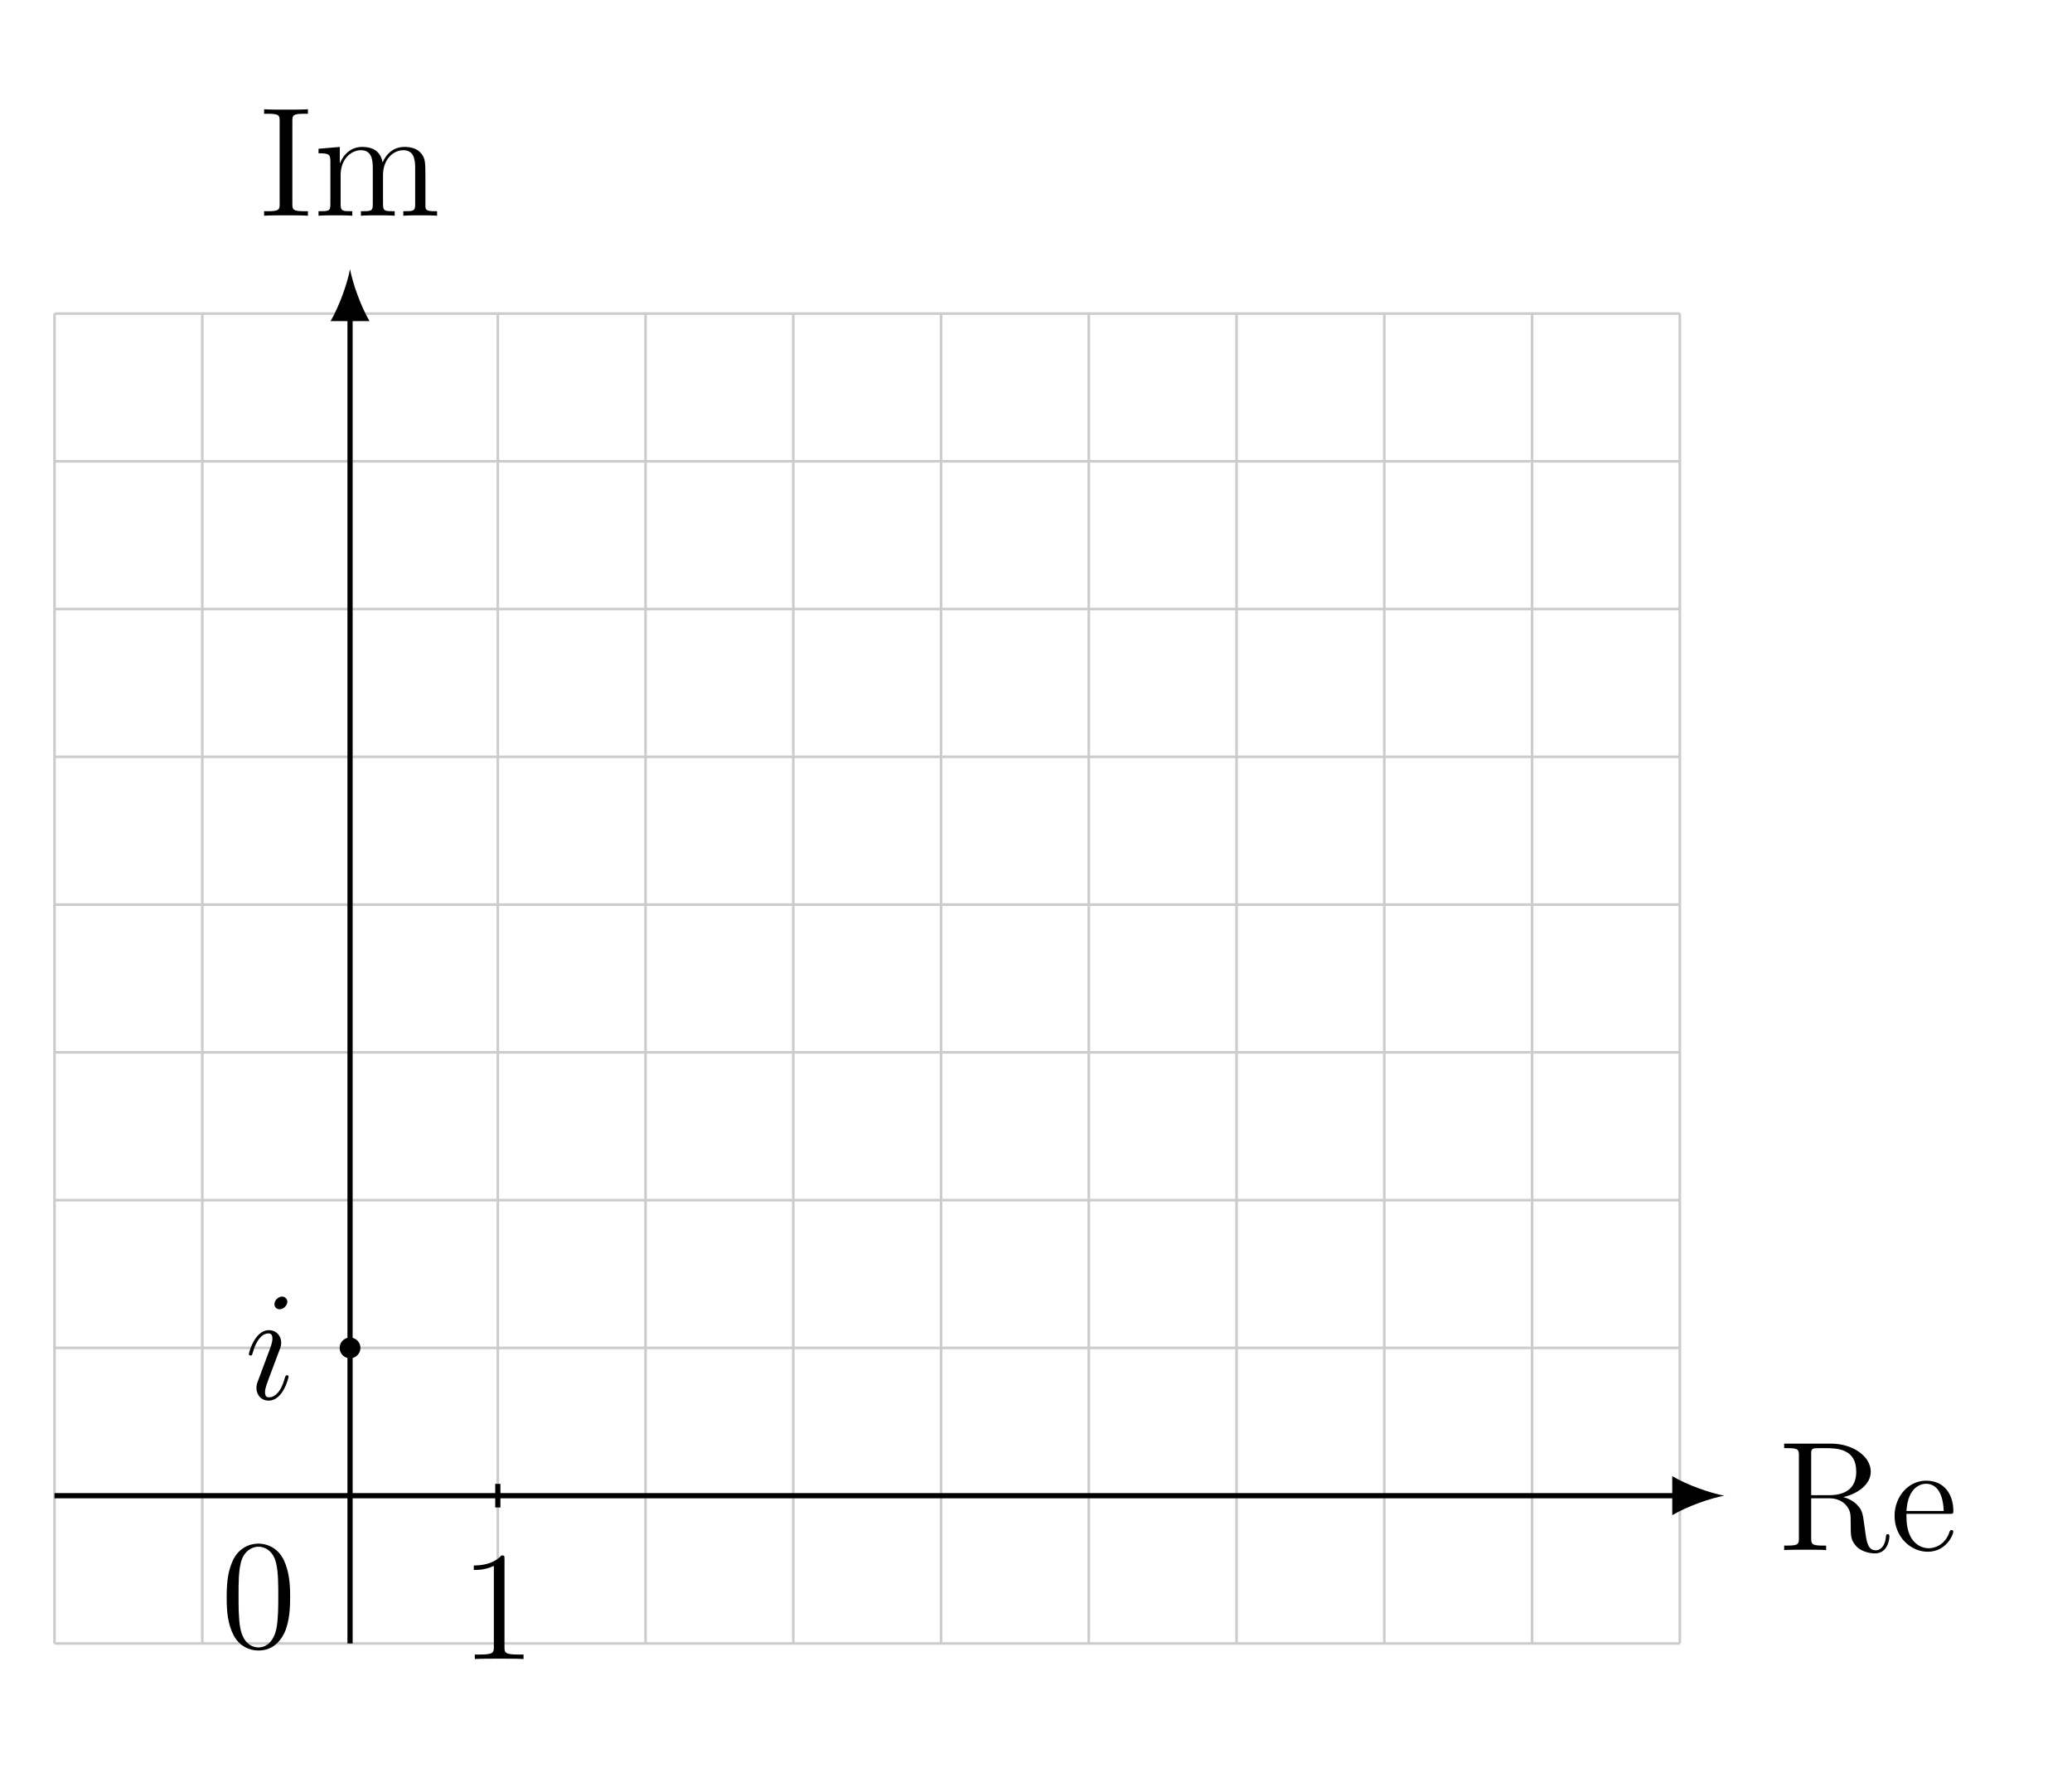
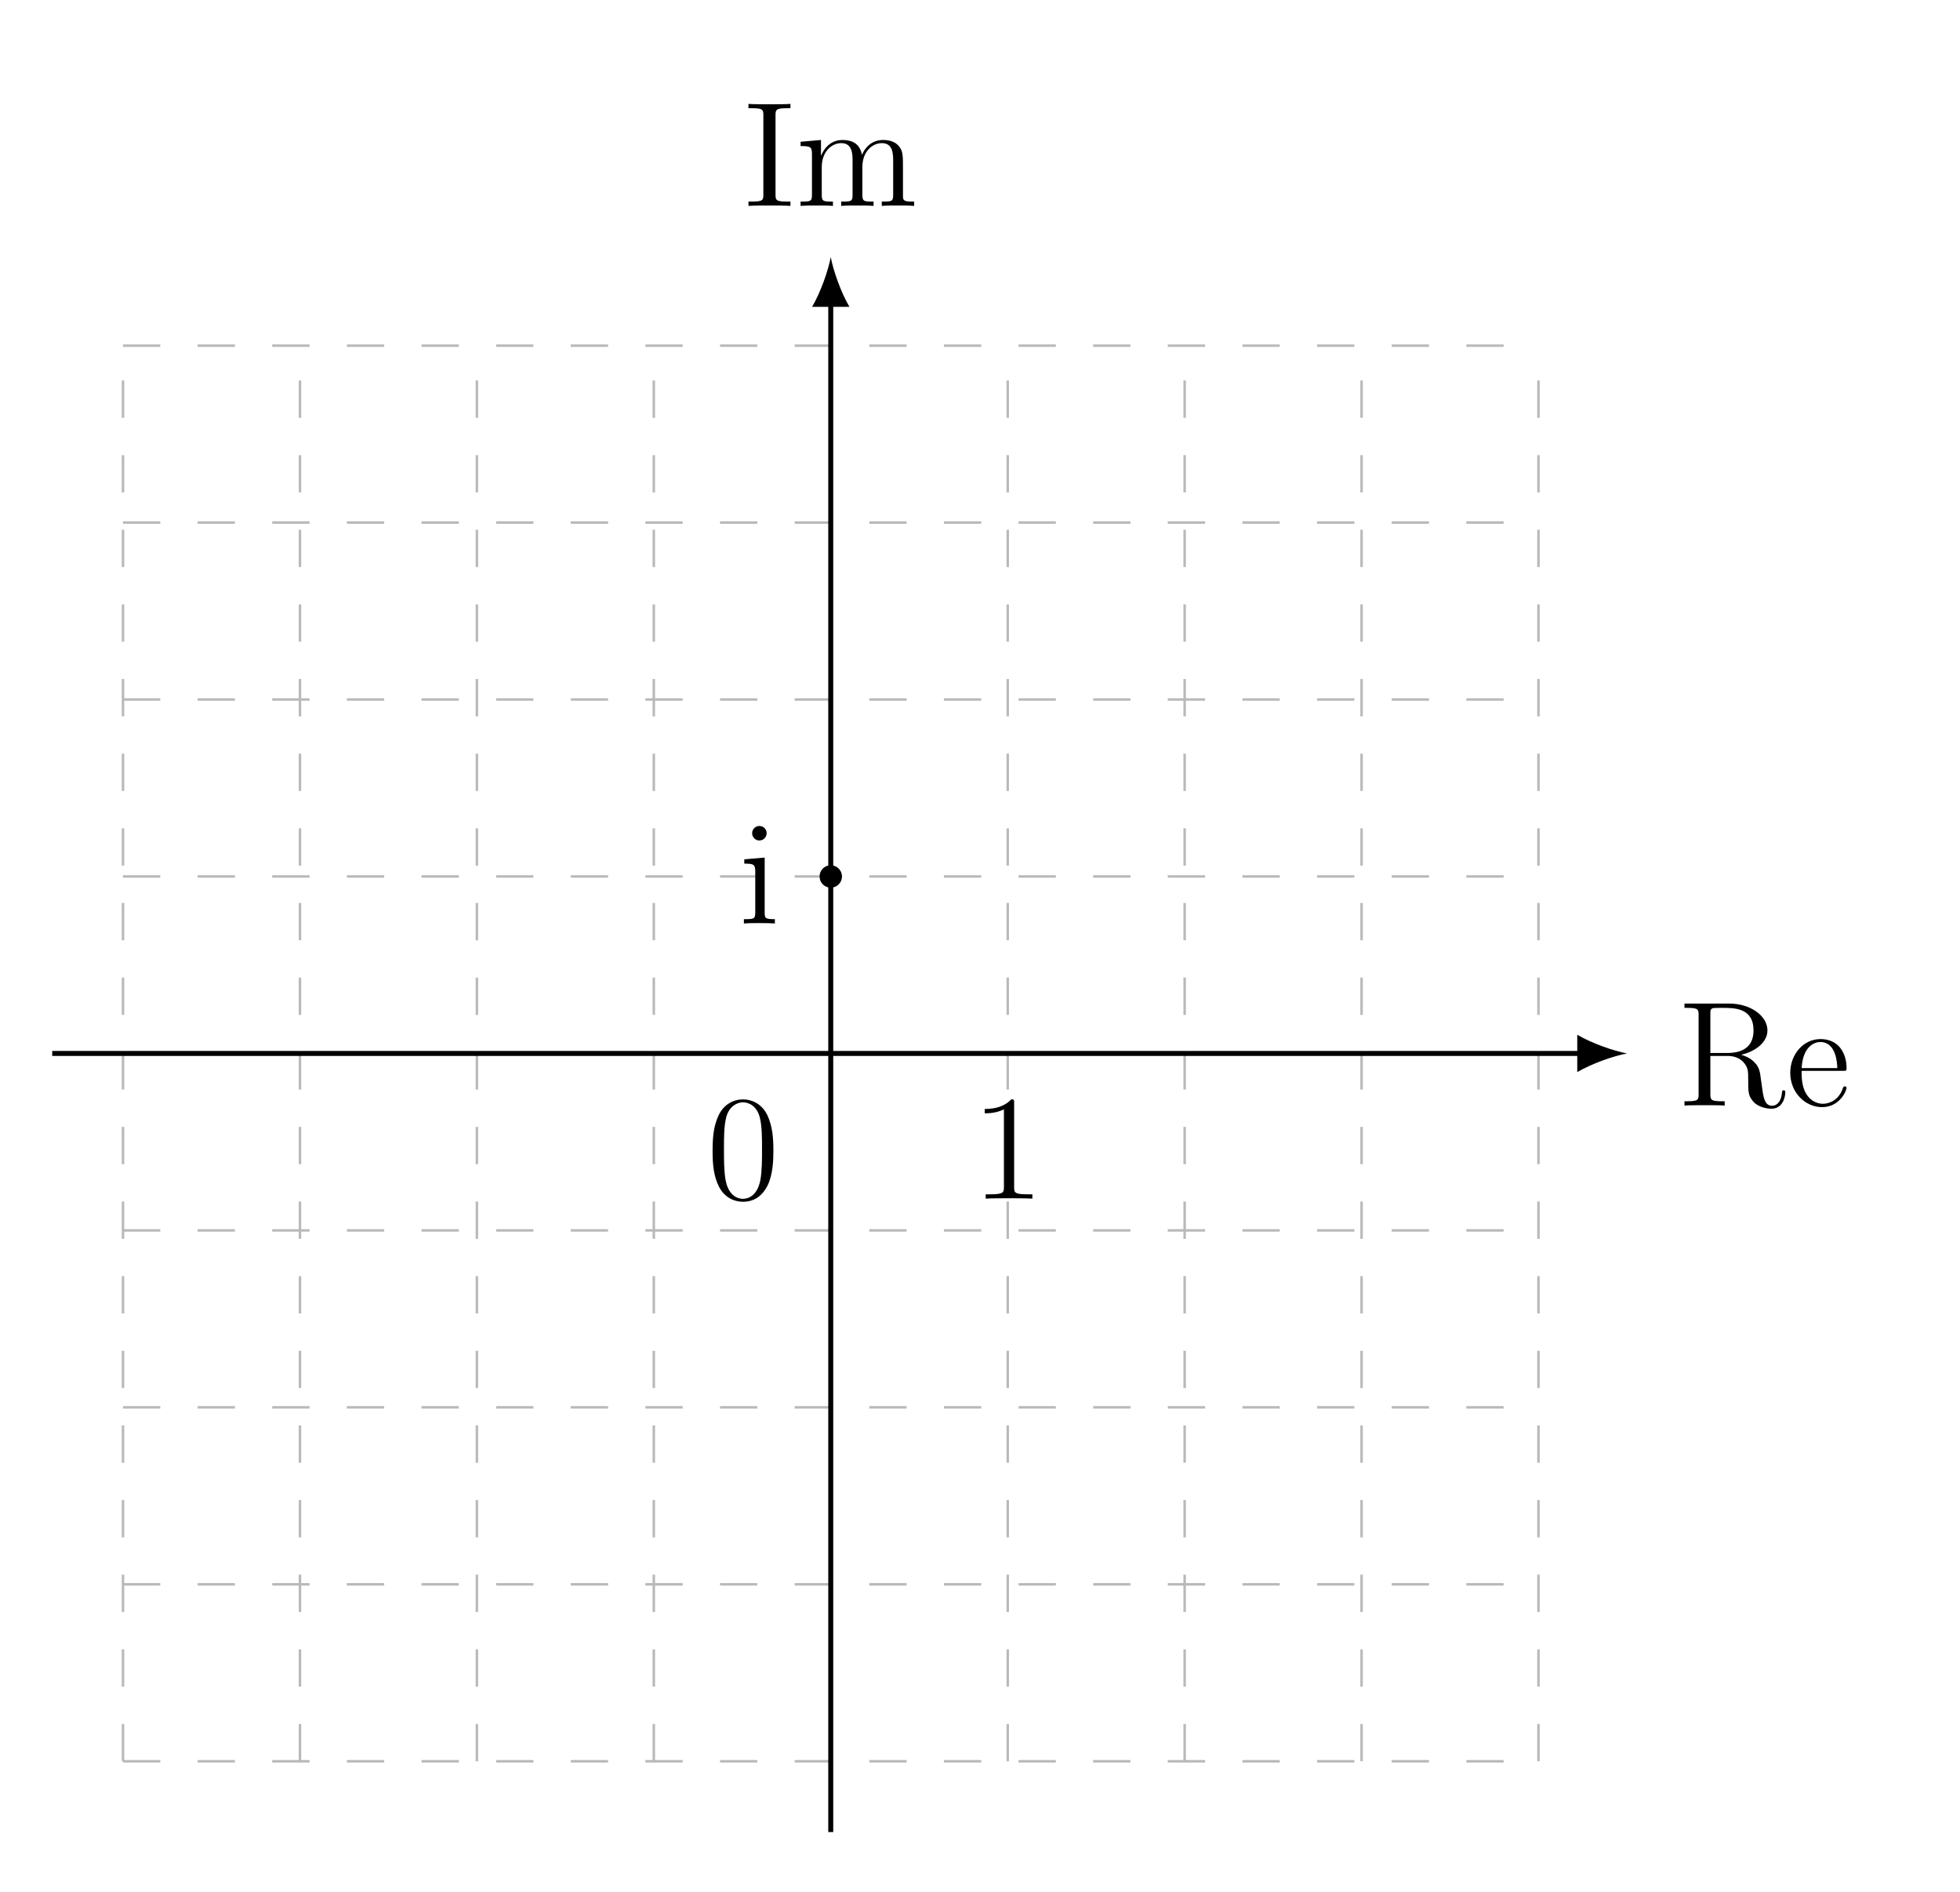
- <svg xmlns="http://www.w3.org/2000/svg" xmlns:xlink="http://www.w3.org/1999/xlink" width="158.113pt" height="134.872pt" viewBox="0 0 158.113 134.872" version="1.2">
+ <svg xmlns="http://www.w3.org/2000/svg" xmlns:xlink="http://www.w3.org/1999/xlink" width="156.13pt" height="150.666pt" viewBox="0 0 156.13 150.666" version="1.2">
  <defs>
    <g>
      <symbol overflow="visible" id="glyph0-0">
        <path style="stroke:none;" d="" />
      </symbol>
      <symbol overflow="visible" id="glyph0-1">
        <path style="stroke:none;" d="M 8.531 -1.031 C 8.531 -1.109 8.531 -1.219 8.391 -1.219 C 8.281 -1.219 8.281 -1.141 8.266 -1.016 C 8.203 -0.312 7.859 0.016 7.484 0.016 C 6.938 0.016 6.812 -0.547 6.719 -1.172 L 6.594 -2.062 C 6.516 -2.656 6.469 -3.047 6.109 -3.406 C 5.984 -3.547 5.672 -3.859 5.016 -4.047 C 6.188 -4.312 7.109 -5.062 7.109 -5.984 C 7.109 -7.141 5.766 -8.125 4.062 -8.125 L 0.5 -8.125 L 0.5 -7.781 L 0.734 -7.781 C 1.594 -7.781 1.625 -7.656 1.625 -7.219 L 1.625 -0.906 C 1.625 -0.469 1.594 -0.344 0.734 -0.344 L 0.5 -0.344 L 0.5 0 C 0.766 -0.031 1.75 -0.031 2.094 -0.031 C 2.438 -0.031 3.422 -0.031 3.703 0 L 3.703 -0.344 L 3.453 -0.344 C 2.609 -0.344 2.562 -0.469 2.562 -0.906 L 2.562 -3.953 L 3.953 -3.953 C 4.406 -3.953 4.844 -3.812 5.172 -3.484 C 5.578 -3.031 5.578 -2.781 5.578 -1.969 C 5.578 -1.016 5.578 -0.719 6.094 -0.203 C 6.281 -0.031 6.781 0.25 7.438 0.25 C 8.375 0.25 8.531 -0.781 8.531 -1.031 Z M 6 -5.984 C 6 -4.953 5.453 -4.188 3.906 -4.188 L 2.562 -4.188 L 2.562 -7.297 C 2.562 -7.578 2.562 -7.719 2.812 -7.766 C 2.922 -7.781 3.281 -7.781 3.516 -7.781 C 4.484 -7.781 6 -7.781 6 -5.984 Z M 6 -5.984 " />
      </symbol>
      <symbol overflow="visible" id="glyph0-2">
        <path style="stroke:none;" d="M 4.844 -1.422 C 4.844 -1.484 4.781 -1.531 4.703 -1.531 C 4.609 -1.531 4.594 -1.469 4.562 -1.422 C 4.25 -0.422 3.453 -0.141 2.953 -0.141 C 2.469 -0.141 1.266 -0.469 1.266 -2.531 L 1.266 -2.766 L 4.547 -2.766 C 4.812 -2.766 4.844 -2.766 4.844 -2.984 C 4.844 -4.188 4.203 -5.297 2.766 -5.297 C 1.406 -5.297 0.359 -4.078 0.359 -2.609 C 0.359 -1.031 1.562 0.125 2.891 0.125 C 4.297 0.125 4.844 -1.172 4.844 -1.422 Z M 4.109 -2.984 L 1.266 -2.984 C 1.375 -4.844 2.406 -5.062 2.75 -5.062 C 4.016 -5.062 4.094 -3.391 4.109 -2.984 Z M 4.109 -2.984 " />
      </symbol>
      <symbol overflow="visible" id="glyph0-3">
        <path style="stroke:none;" d="M 3.766 0 L 3.766 -0.344 L 3.5 -0.344 C 2.609 -0.344 2.578 -0.469 2.578 -0.906 L 2.578 -7.219 C 2.578 -7.656 2.609 -7.781 3.5 -7.781 L 3.766 -7.781 L 3.766 -8.125 C 3.484 -8.094 2.469 -8.094 2.109 -8.094 C 1.75 -8.094 0.719 -8.094 0.422 -8.125 L 0.422 -7.781 L 0.688 -7.781 C 1.578 -7.781 1.609 -7.656 1.609 -7.219 L 1.609 -0.906 C 1.609 -0.469 1.578 -0.344 0.688 -0.344 L 0.422 -0.344 L 0.422 0 C 0.719 -0.031 1.734 -0.031 2.094 -0.031 C 2.453 -0.031 3.484 -0.031 3.766 0 Z M 3.766 0 " />
      </symbol>
      <symbol overflow="visible" id="glyph0-4">
        <path style="stroke:none;" d="M 9.422 0 L 9.422 -0.344 C 8.828 -0.344 8.531 -0.344 8.531 -0.703 L 8.531 -2.891 C 8.531 -4 8.531 -4.328 8.25 -4.703 C 7.906 -5.172 7.344 -5.25 6.938 -5.25 C 5.953 -5.25 5.453 -4.531 5.266 -4.062 C 5.094 -4.984 4.453 -5.25 3.703 -5.25 C 2.562 -5.25 2.109 -4.25 2.016 -4.016 L 2 -4.016 L 2 -5.25 L 0.375 -5.109 L 0.375 -4.766 C 1.188 -4.766 1.281 -4.688 1.281 -4.109 L 1.281 -0.875 C 1.281 -0.344 1.156 -0.344 0.375 -0.344 L 0.375 0 C 0.688 -0.031 1.328 -0.031 1.672 -0.031 C 2.016 -0.031 2.656 -0.031 2.953 0 L 2.953 -0.344 C 2.203 -0.344 2.062 -0.344 2.062 -0.875 L 2.062 -3.094 C 2.062 -4.344 2.875 -5 3.609 -5 C 4.359 -5 4.516 -4.406 4.516 -3.672 L 4.516 -0.875 C 4.516 -0.344 4.391 -0.344 3.609 -0.344 L 3.609 0 C 3.922 -0.031 4.562 -0.031 4.906 -0.031 C 5.25 -0.031 5.891 -0.031 6.188 0 L 6.188 -0.344 C 5.438 -0.344 5.297 -0.344 5.297 -0.875 L 5.297 -3.094 C 5.297 -4.344 6.109 -5 6.844 -5 C 7.594 -5 7.75 -4.406 7.75 -3.672 L 7.75 -0.875 C 7.75 -0.344 7.625 -0.344 6.844 -0.344 L 6.844 0 C 7.156 -0.031 7.797 -0.031 8.141 -0.031 C 8.484 -0.031 9.125 -0.031 9.422 0 Z M 9.422 0 " />
      </symbol>
      <symbol overflow="visible" id="glyph0-5">
+         <path style="stroke:none;" d="M 5.328 -3.812 C 5.328 -4.797 5.266 -5.75 4.844 -6.656 C 4.359 -7.641 3.5 -7.906 2.906 -7.906 C 2.219 -7.906 1.375 -7.562 0.938 -6.578 C 0.609 -5.828 0.484 -5.094 0.484 -3.812 C 0.484 -2.656 0.578 -1.781 1 -0.938 C 1.469 -0.031 2.281 0.25 2.906 0.25 C 3.938 0.25 4.531 -0.375 4.875 -1.062 C 5.297 -1.953 5.328 -3.109 5.328 -3.812 Z M 4.422 -3.953 C 4.422 -3.156 4.422 -2.25 4.297 -1.516 C 4.062 -0.219 3.312 0.016 2.906 0.016 C 2.516 0.016 1.75 -0.203 1.516 -1.5 C 1.391 -2.219 1.391 -3.109 1.391 -3.953 C 1.391 -4.922 1.391 -5.797 1.578 -6.5 C 1.781 -7.297 2.391 -7.672 2.906 -7.672 C 3.359 -7.672 4.047 -7.391 4.266 -6.375 C 4.422 -5.703 4.422 -4.75 4.422 -3.953 Z M 4.422 -3.953 " />
+       </symbol>
+       <symbol overflow="visible" id="glyph0-6">
        <path style="stroke:none;" d="M 4.875 0 L 4.875 -0.344 L 4.5 -0.344 C 3.453 -0.344 3.422 -0.484 3.422 -0.922 L 3.422 -7.625 C 3.422 -7.891 3.422 -7.906 3.188 -7.906 C 2.906 -7.594 2.312 -7.141 1.078 -7.141 L 1.078 -6.797 C 1.359 -6.797 1.953 -6.797 2.609 -7.109 L 2.609 -0.922 C 2.609 -0.484 2.562 -0.344 1.516 -0.344 L 1.156 -0.344 L 1.156 0 C 1.469 -0.031 2.625 -0.031 3.016 -0.031 C 3.406 -0.031 4.547 -0.031 4.875 0 Z M 4.875 0 " />
      </symbol>
-       <symbol overflow="visible" id="glyph0-6">
-         <path style="stroke:none;" d="M 5.328 -3.812 C 5.328 -4.797 5.266 -5.75 4.844 -6.656 C 4.359 -7.641 3.5 -7.906 2.906 -7.906 C 2.219 -7.906 1.375 -7.562 0.938 -6.578 C 0.609 -5.828 0.484 -5.094 0.484 -3.812 C 0.484 -2.656 0.578 -1.781 1 -0.938 C 1.469 -0.031 2.281 0.25 2.906 0.25 C 3.938 0.25 4.531 -0.375 4.875 -1.062 C 5.297 -1.953 5.328 -3.109 5.328 -3.812 Z M 4.422 -3.953 C 4.422 -3.156 4.422 -2.25 4.297 -1.516 C 4.062 -0.219 3.312 0.016 2.906 0.016 C 2.516 0.016 1.75 -0.203 1.516 -1.5 C 1.391 -2.219 1.391 -3.109 1.391 -3.953 C 1.391 -4.922 1.391 -5.797 1.578 -6.5 C 1.781 -7.297 2.391 -7.672 2.906 -7.672 C 3.359 -7.672 4.047 -7.391 4.266 -6.375 C 4.422 -5.703 4.422 -4.75 4.422 -3.953 Z M 4.422 -3.953 " />
-       </symbol>
-       <symbol overflow="visible" id="glyph1-0">
-         <path style="stroke:none;" d="" />
-       </symbol>
-       <symbol overflow="visible" id="glyph1-1">
-         <path style="stroke:none;" d="M 3.359 -1.703 C 3.359 -1.766 3.312 -1.812 3.25 -1.812 C 3.141 -1.812 3.125 -1.766 3.062 -1.562 C 2.766 -0.484 2.266 -0.125 1.875 -0.125 C 1.734 -0.125 1.562 -0.156 1.562 -0.516 C 1.562 -0.828 1.719 -1.188 1.844 -1.547 L 2.672 -3.75 C 2.719 -3.859 2.797 -4.062 2.797 -4.297 C 2.797 -4.797 2.438 -5.25 1.859 -5.25 C 0.766 -5.25 0.328 -3.516 0.328 -3.422 C 0.328 -3.375 0.375 -3.312 0.453 -3.312 C 0.562 -3.312 0.578 -3.359 0.625 -3.531 C 0.906 -4.531 1.359 -5 1.812 -5 C 1.922 -5 2.125 -5 2.125 -4.609 C 2.125 -4.297 1.969 -3.906 1.875 -3.656 C 1.453 -2.547 1.453 -2.516 1.047 -1.438 C 0.969 -1.25 0.906 -1.062 0.906 -0.844 C 0.906 -0.312 1.266 0.125 1.844 0.125 C 2.938 0.125 3.359 -1.609 3.359 -1.703 Z M 3.266 -7.422 C 3.266 -7.594 3.125 -7.812 2.859 -7.812 C 2.594 -7.812 2.281 -7.547 2.281 -7.234 C 2.281 -6.938 2.531 -6.844 2.672 -6.844 C 3 -6.844 3.266 -7.156 3.266 -7.422 Z M 3.266 -7.422 " />
+       <symbol overflow="visible" id="glyph0-7">
+         <path style="stroke:none;" d="M 2.859 0 L 2.859 -0.344 C 2.094 -0.344 2.047 -0.406 2.047 -0.875 L 2.047 -5.25 L 0.422 -5.109 L 0.422 -4.766 C 1.188 -4.766 1.297 -4.703 1.297 -4.109 L 1.297 -0.875 C 1.297 -0.344 1.172 -0.344 0.391 -0.344 L 0.391 0 C 0.719 -0.031 1.297 -0.031 1.641 -0.031 C 1.766 -0.031 2.469 -0.031 2.859 0 Z M 2.203 -7.188 C 2.203 -7.531 1.922 -7.766 1.625 -7.766 C 1.297 -7.766 1.047 -7.5 1.047 -7.188 C 1.047 -6.875 1.312 -6.609 1.609 -6.609 C 1.969 -6.609 2.203 -6.891 2.203 -7.188 Z M 2.203 -7.188 " />
      </symbol>
    </g>
  </defs>
  <g id="surface1">
-     <path style="fill:none;stroke-width:0.199;stroke-linecap:butt;stroke-linejoin:miter;stroke:rgb(79.999%,79.999%,79.999%);stroke-opacity:1;stroke-miterlimit:10;" d="M -22.678 -11.339 L 102.046 -11.339 M -22.678 -0.002 L 102.046 -0.002 M -22.678 11.339 L 102.046 11.339 M -22.678 22.675 L 102.046 22.675 M -22.678 34.016 L 102.046 34.016 M -22.678 45.353 L 102.046 45.353 M -22.678 56.693 L 102.046 56.693 M -22.678 68.03 L 102.046 68.03 M -22.678 79.371 L 102.046 79.371 M -22.678 90.703 L 102.046 90.703 M -22.678 -11.339 L -22.678 90.707 M -11.337 -11.339 L -11.337 90.707 M -0 -11.339 L -0 90.707 M 11.34 -11.339 L 11.34 90.707 M 22.677 -11.339 L 22.677 90.707 M 34.014 -11.339 L 34.014 90.707 M 45.354 -11.339 L 45.354 90.707 M 56.691 -11.339 L 56.691 90.707 M 68.032 -11.339 L 68.032 90.707 M 79.368 -11.339 L 79.368 90.707 M 90.709 -11.339 L 90.709 90.707 M 102.042 -11.339 L 102.042 90.707 " transform="matrix(0.994421,0,0,-0.994421,26.71115,114.1231)" />
-     <path style="fill:none;stroke-width:0.399;stroke-linecap:butt;stroke-linejoin:miter;stroke:rgb(0%,0%,0%);stroke-opacity:1;stroke-miterlimit:10;" d="M -22.678 -0.002 L 101.861 -0.002 " transform="matrix(0.994421,0,0,-0.994421,26.71115,114.1231)" />
-     <path style=" stroke:none;fill-rule:nonzero;fill:rgb(0%,0%,0%);fill-opacity:1;" d="M 131.57 114.125 C 130.516 113.926 128.797 113.332 127.609 112.637 L 127.609 115.609 C 128.797 114.914 130.516 114.32 131.57 114.125 " />
+     <path style="fill:none;stroke-width:0.199;stroke-linecap:butt;stroke-linejoin:miter;stroke:rgb(72.499%,72.499%,72.499%);stroke-opacity:1;stroke-dasharray:2.989,2.989;stroke-miterlimit:10;" d="M -56.695 -56.694 L 56.696 -56.694 M -56.695 -42.522 L 56.696 -42.522 M -56.695 -28.346 L 56.696 -28.346 M -56.695 -14.173 L 56.696 -14.173 M -56.695 -0.001 L 56.696 -0.001 M -56.695 14.175 L 56.696 14.175 M -56.695 28.347 L 56.696 28.347 M -56.695 42.52 L 56.696 42.52 M -56.695 56.688 L 56.696 56.688 M -56.695 -56.694 L -56.695 56.692 M -42.518 -56.694 L -42.518 56.692 M -28.346 -56.694 L -28.346 56.692 M -14.174 -56.694 L -14.174 56.692 M -0.001 -56.694 L -0.001 56.692 M 14.175 -56.694 L 14.175 56.692 M 28.347 -56.694 L 28.347 56.692 M 42.519 -56.694 L 42.519 56.692 M 56.688 -56.694 L 56.688 56.692 " transform="matrix(0.994459,0,0,-0.994459,66.17724,83.90523)" />
+     <path style="fill:none;stroke-width:0.399;stroke-linecap:butt;stroke-linejoin:miter;stroke:rgb(0%,0%,0%);stroke-opacity:1;stroke-miterlimit:10;" d="M -62.363 -0.001 L 60.195 -0.001 " transform="matrix(0.994459,0,0,-0.994459,66.17724,83.90523)" />
+     <path style=" stroke:none;fill-rule:nonzero;fill:rgb(0%,0%,0%);fill-opacity:1;" d="M 129.605 83.906 C 128.547 83.707 126.828 83.113 125.641 82.418 L 125.641 85.391 C 126.828 84.699 128.547 84.102 129.605 83.906 " />
    <g style="fill:rgb(0%,0%,0%);fill-opacity:1;">
-       <use xlink:href="#glyph0-1" x="135.648" y="118.276" />
-       <use xlink:href="#glyph0-2" x="144.215" y="118.276" />
+       <use xlink:href="#glyph0-1" x="133.682" y="88.058" />
+       <use xlink:href="#glyph0-2" x="142.249" y="88.058" />
    </g>
-     <path style="fill:none;stroke-width:0.399;stroke-linecap:butt;stroke-linejoin:miter;stroke:rgb(0%,0%,0%);stroke-opacity:1;stroke-miterlimit:10;" d="M -0 -11.339 L -0 90.523 " transform="matrix(0.994421,0,0,-0.994421,26.71115,114.1231)" />
-     <path style=" stroke:none;fill-rule:nonzero;fill:rgb(0%,0%,0%);fill-opacity:1;" d="M 26.711 20.539 C 26.512 21.594 25.918 23.312 25.227 24.5 L 28.195 24.5 C 27.504 23.312 26.91 21.594 26.711 20.539 " />
+     <path style="fill:none;stroke-width:0.399;stroke-linecap:butt;stroke-linejoin:miter;stroke:rgb(0%,0%,0%);stroke-opacity:1;stroke-miterlimit:10;" d="M -0.001 -62.362 L -0.001 60.192 " transform="matrix(0.994459,0,0,-0.994459,66.17724,83.90523)" />
+     <path style=" stroke:none;fill-rule:nonzero;fill:rgb(0%,0%,0%);fill-opacity:1;" d="M 66.176 20.477 C 65.98 21.535 65.383 23.254 64.691 24.441 L 67.664 24.441 C 66.969 23.254 66.375 21.535 66.176 20.477 " />
    <g style="fill:rgb(0%,0%,0%);fill-opacity:1;">
-       <use xlink:href="#glyph0-3" x="19.732" y="16.461" />
-       <use xlink:href="#glyph0-4" x="23.931" y="16.461" />
-     </g>
-     <path style=" stroke:none;fill-rule:nonzero;fill:rgb(0%,0%,0%);fill-opacity:1;" d="M 27.504 102.848 C 27.504 102.41 27.148 102.055 26.711 102.055 C 26.273 102.055 25.918 102.41 25.918 102.848 C 25.918 103.285 26.273 103.641 26.711 103.641 C 27.148 103.641 27.504 103.285 27.504 102.848 Z M 27.504 102.848 " />
-     <g style="fill:rgb(0%,0%,0%);fill-opacity:1;">
-       <use xlink:href="#glyph1-1" x="18.662" y="106.744" />
-     </g>
-     <path style="fill:none;stroke-width:0.399;stroke-linecap:butt;stroke-linejoin:miter;stroke:rgb(0%,0%,0%);stroke-opacity:1;stroke-miterlimit:10;" d="M 11.34 0.905 L 11.34 -0.905 " transform="matrix(0.994421,0,0,-0.994421,26.71115,114.1231)" />
-     <g style="fill:rgb(0%,0%,0%);fill-opacity:1;">
-       <use xlink:href="#glyph0-5" x="35.076" y="126.589" />
+       <use xlink:href="#glyph0-3" x="59.199" y="16.4" />
+       <use xlink:href="#glyph0-4" x="63.398" y="16.4" />
    </g>
    <g style="fill:rgb(0%,0%,0%);fill-opacity:1;">
-       <use xlink:href="#glyph0-6" x="16.813" y="125.687" />
+       <use xlink:href="#glyph0-5" x="56.279" y="95.47" />
+     </g>
+     <g style="fill:rgb(0%,0%,0%);fill-opacity:1;">
+       <use xlink:href="#glyph0-6" x="77.362" y="95.47" />
+     </g>
+     <path style=" stroke:none;fill-rule:nonzero;fill:rgb(0%,0%,0%);fill-opacity:1;" d="M 67.07 69.809 C 67.07 69.316 66.668 68.918 66.176 68.918 C 65.684 68.918 65.285 69.316 65.285 69.809 C 65.285 70.305 65.684 70.703 66.176 70.703 C 66.668 70.703 67.07 70.305 67.07 69.809 Z M 67.07 69.809 " />
+     <g style="fill:rgb(0%,0%,0%);fill-opacity:1;">
+       <use xlink:href="#glyph0-7" x="58.866" y="73.554" />
    </g>
  </g>
</svg>
